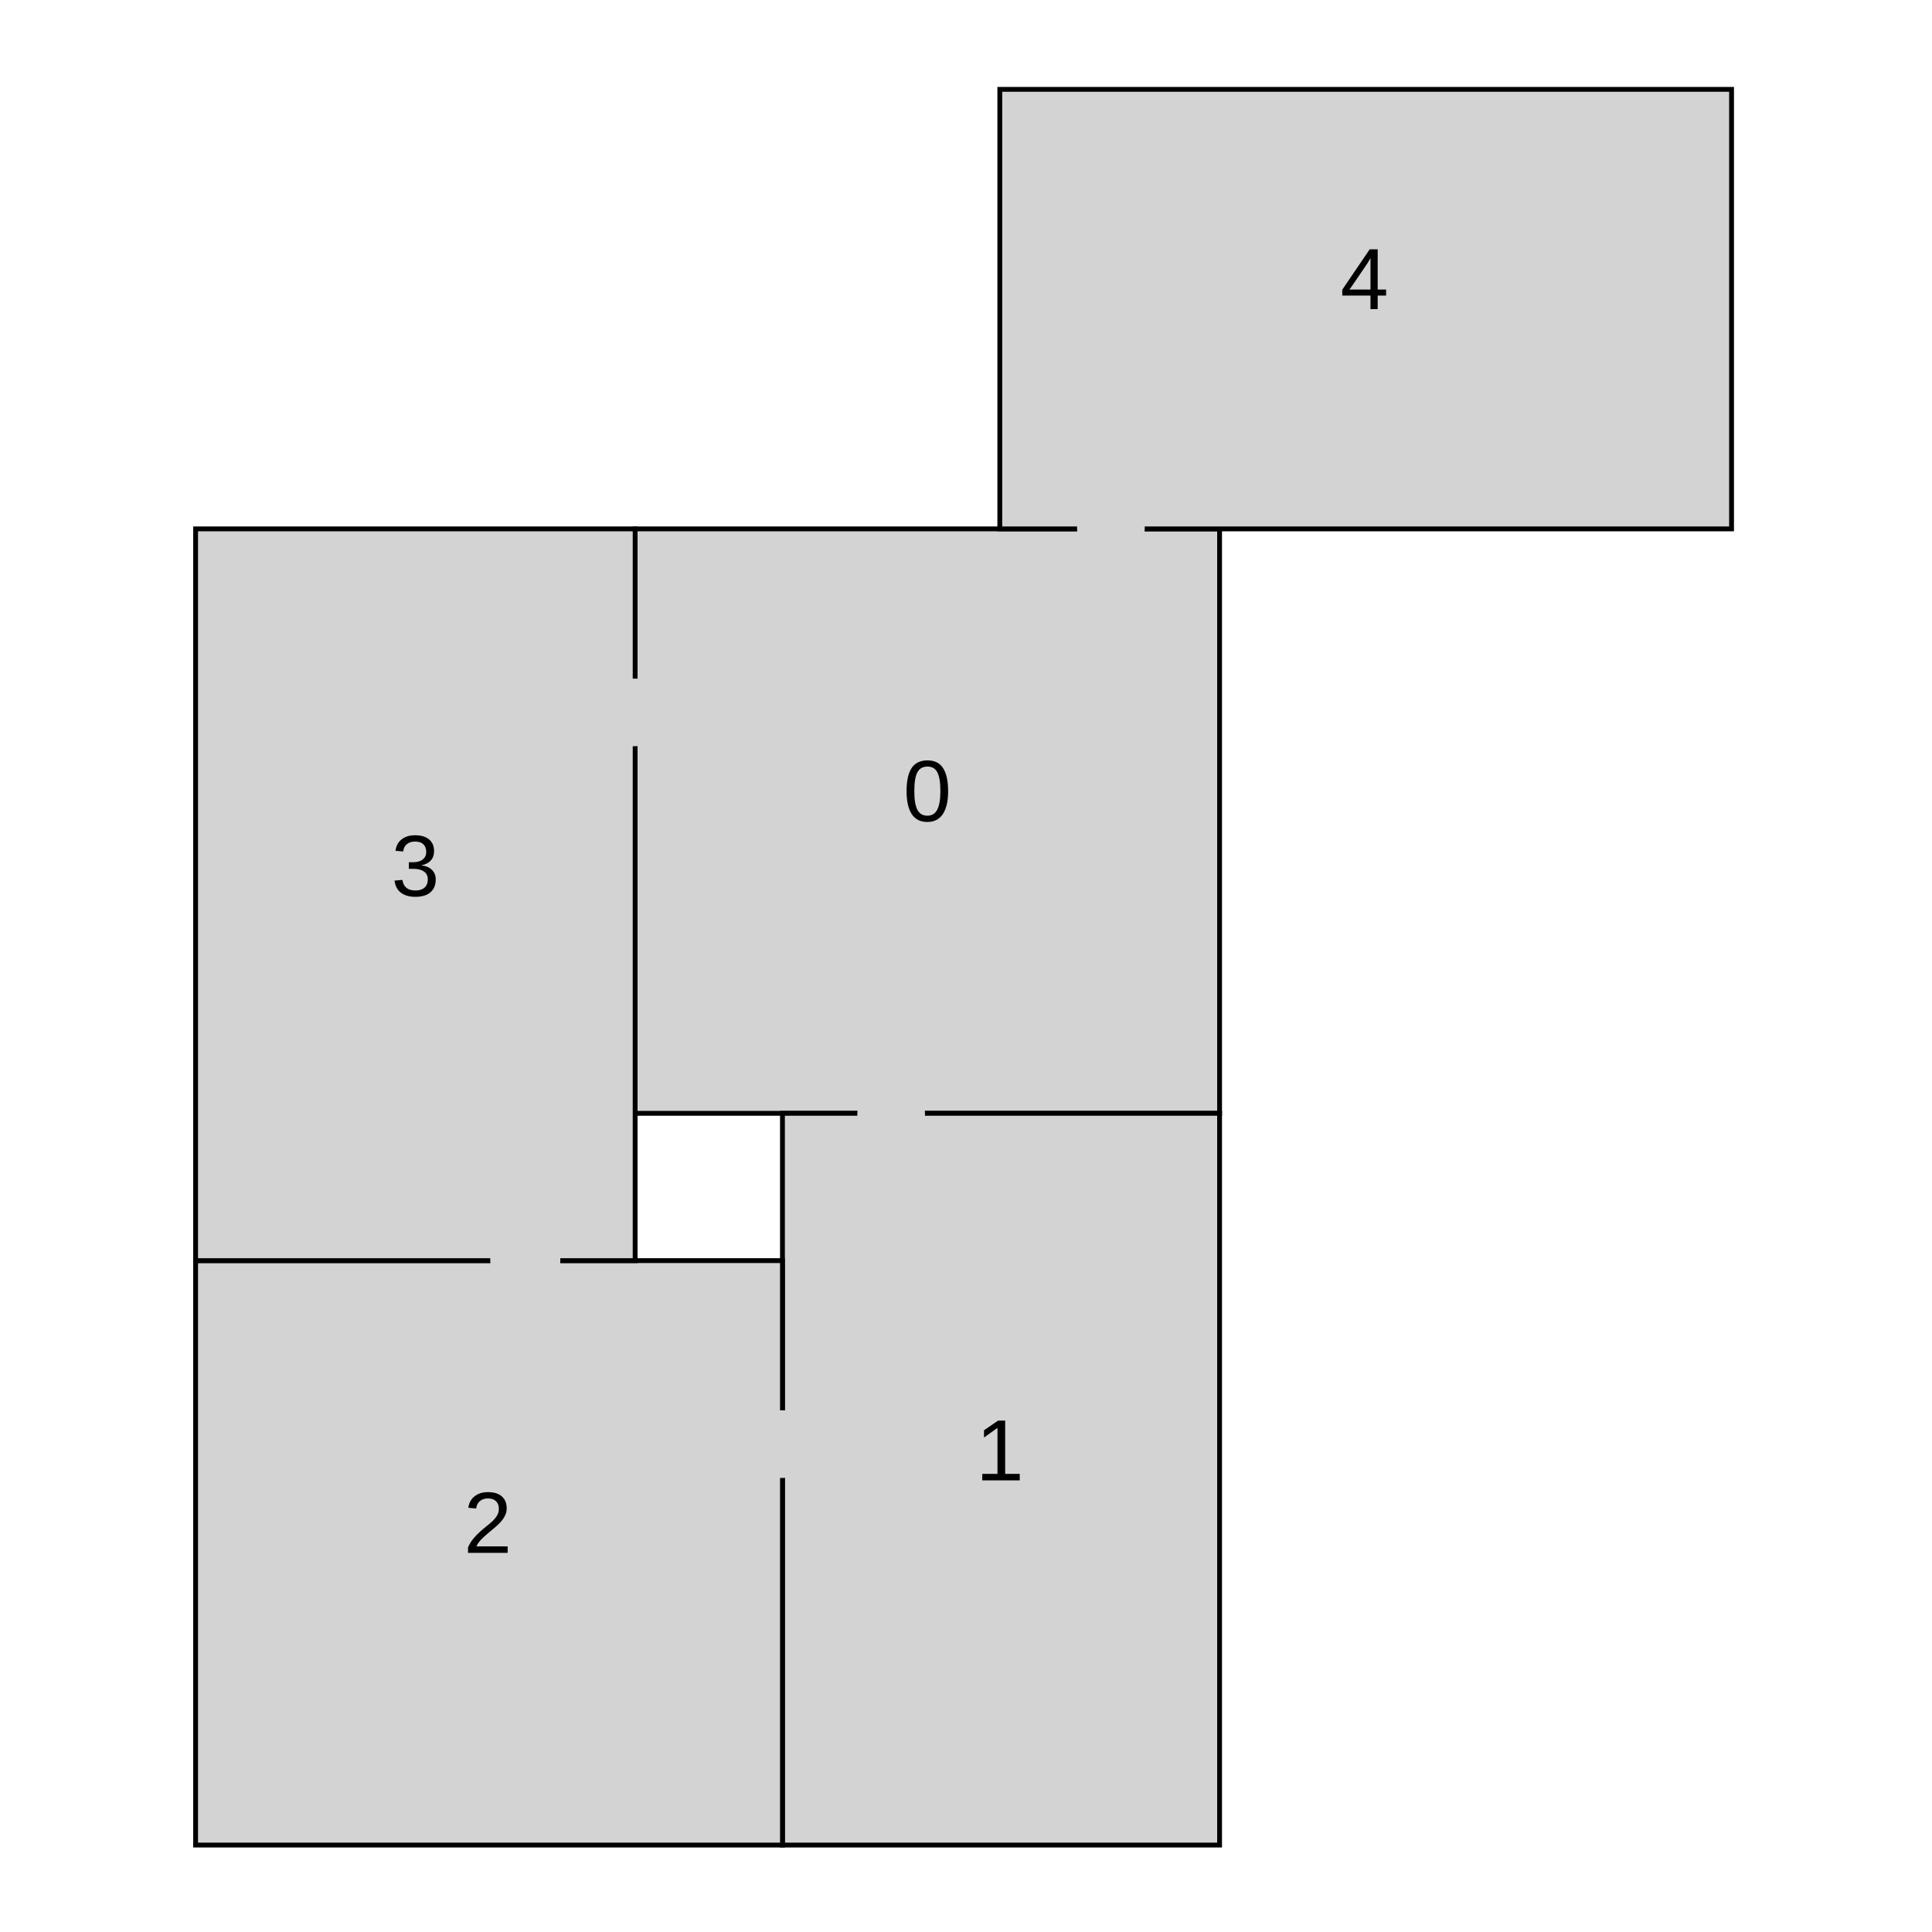
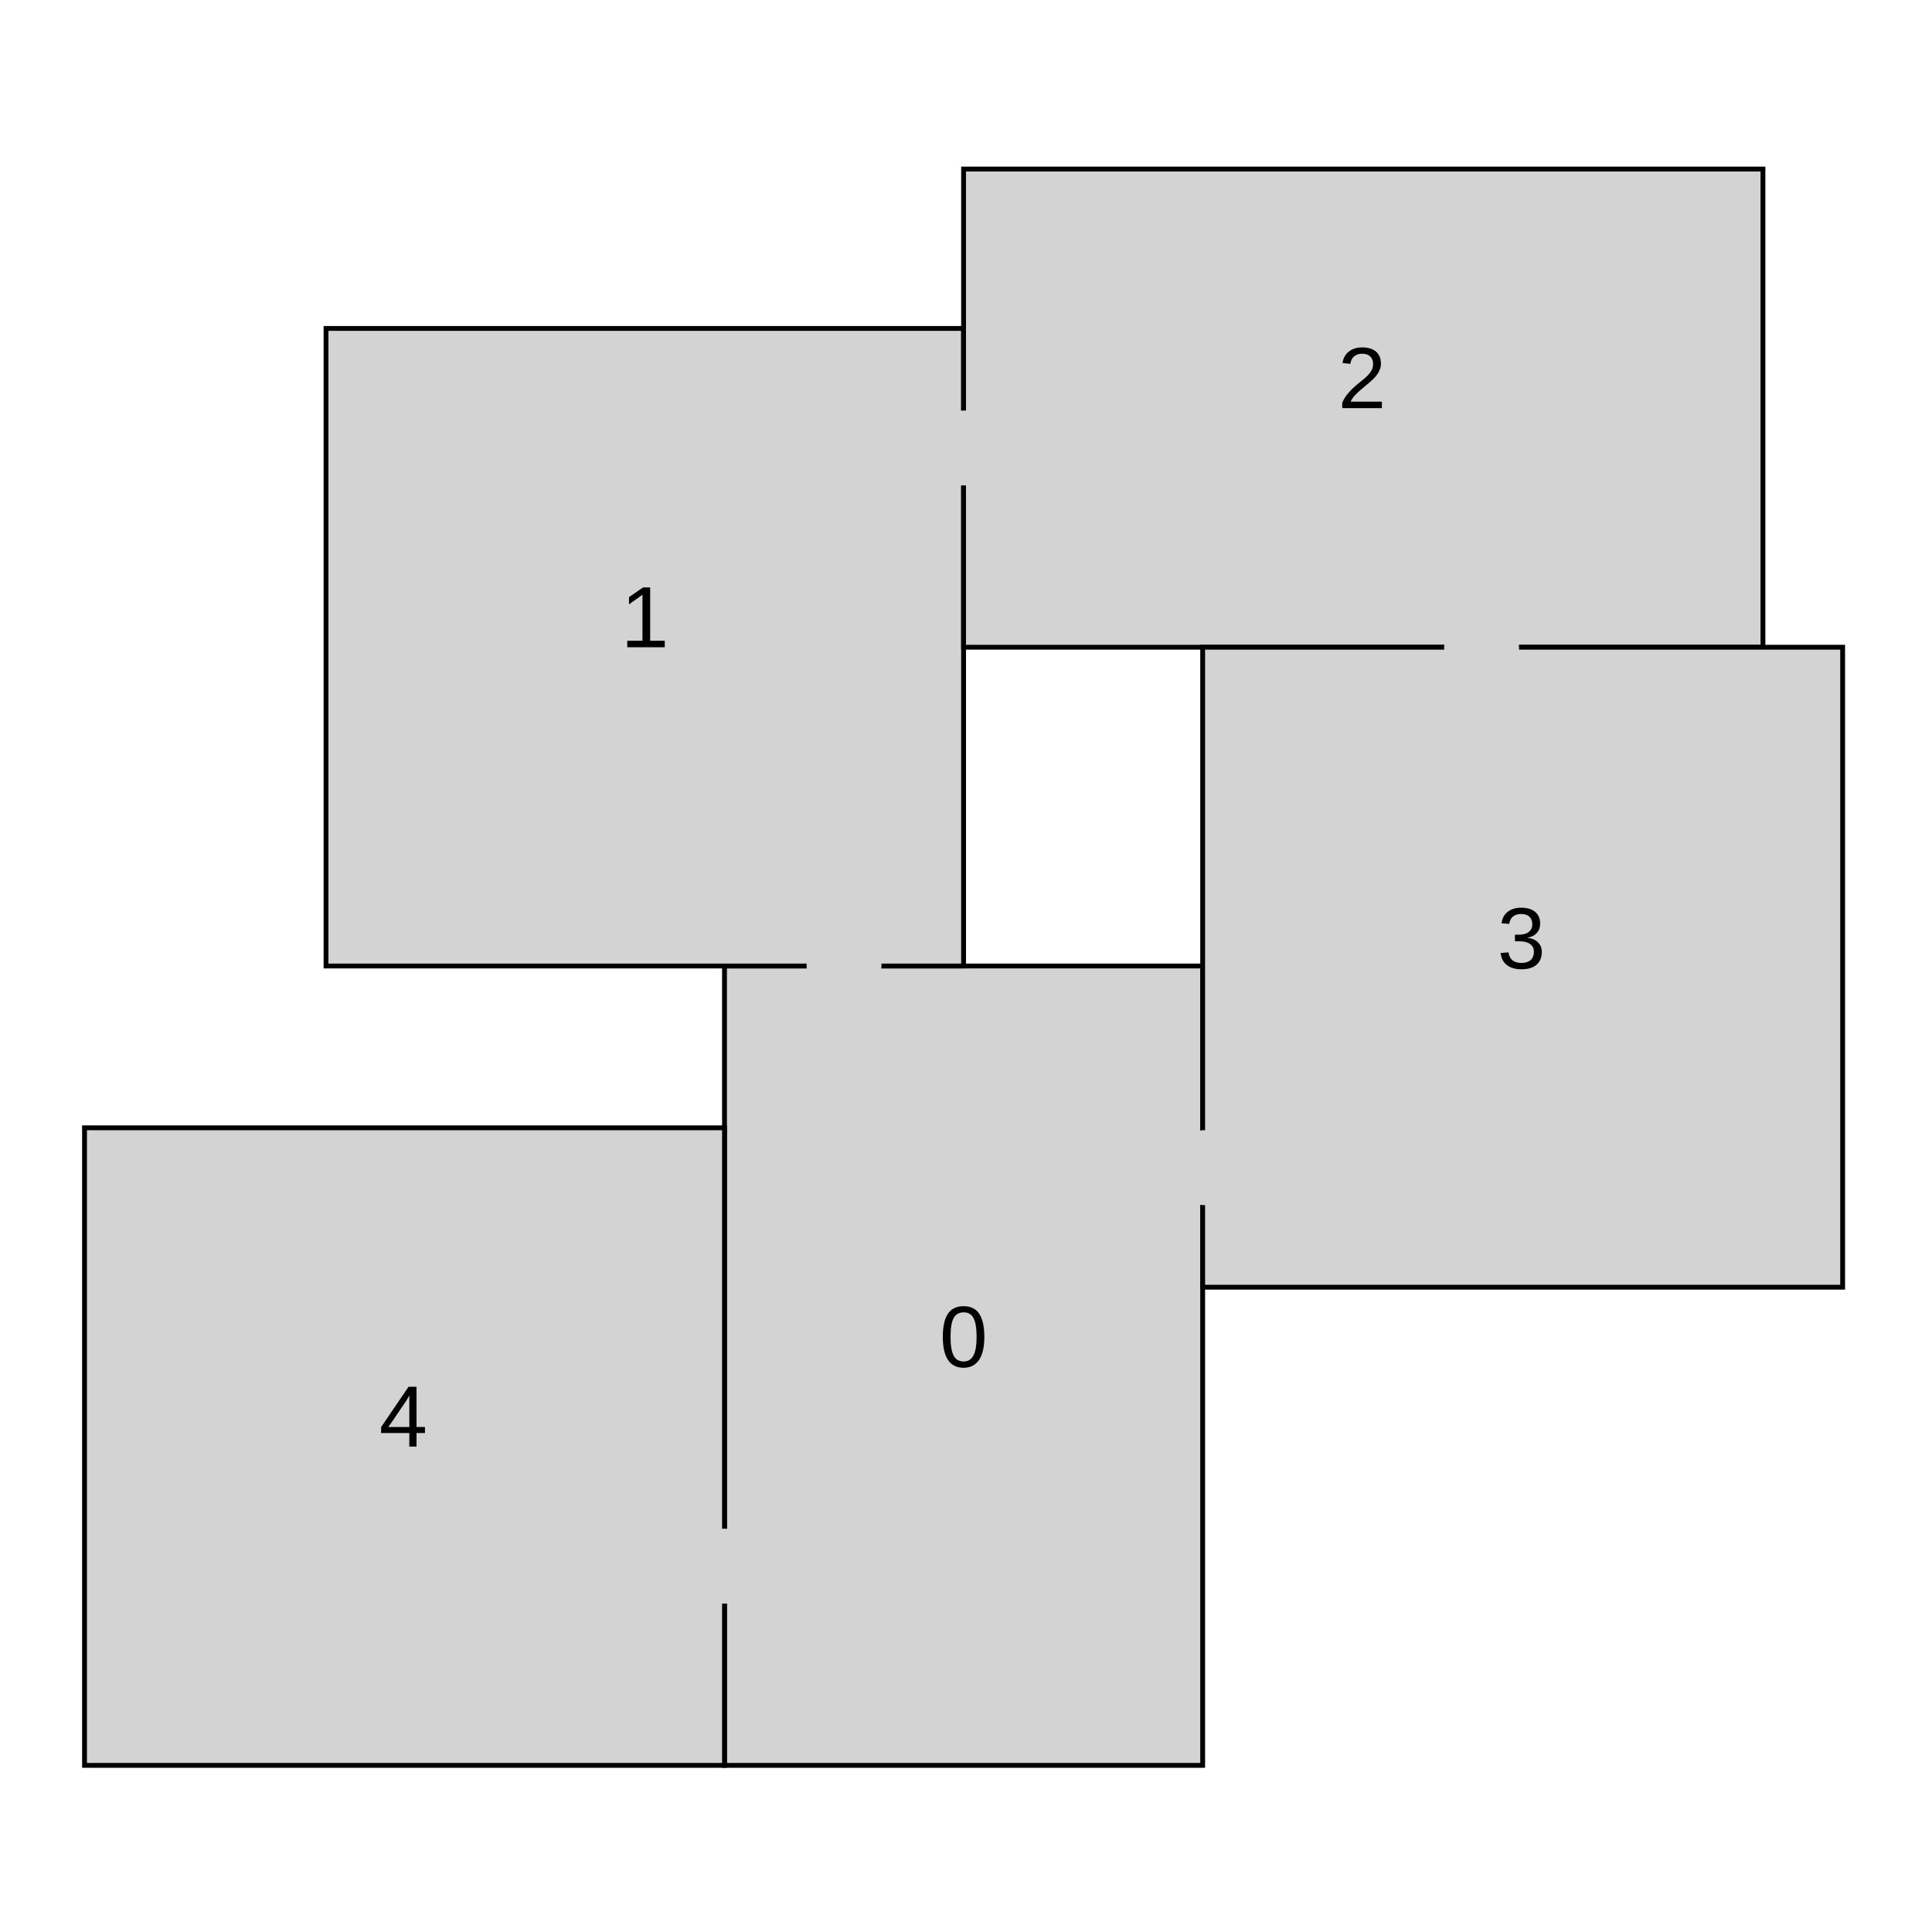
<svg xmlns="http://www.w3.org/2000/svg" viewBox="0 0 800 800">
-   <polygon points="263,461 263,219 505,219 505,461 " style="fill:rgb(211,211,211);stroke:rgb(211,211,211)" />
-   <path d="M 505 219 L 505 461 L 384 461 M 354 461 L 263 461 L 263 310 M 263 280 L 263 219 L 445 219 M 475 219 L 505 219 " fill="none" stroke="black" stroke-linecap="square" stroke-width="2" />
-   <text x="384" y="340" alignment-baseline="middle" text-anchor="middle" style="font-family: arial;" font-size="36">0</text>
-   <polygon points="324,764 324,461 505,461 505,764 " style="fill:rgb(211,211,211);stroke:rgb(211,211,211)" />
-   <path d="M 505 461 L 505 764 L 324 764 L 324 613 M 324 583 L 324 461 L 354 461 M 384 461 L 505 461 " fill="none" stroke="black" stroke-linecap="square" stroke-width="2" />
-   <text x="414" y="613" alignment-baseline="middle" text-anchor="middle" style="font-family: arial;" font-size="36">1</text>
-   <polygon points="81,764 81,522 324,522 324,764 " style="fill:rgb(211,211,211);stroke:rgb(211,211,211)" />
-   <path d="M 324 613 L 324 764 L 81 764 L 81 522 L 202 522 M 233 522 L 324 522 L 324 583 M 324 613 " fill="none" stroke="black" stroke-linecap="square" stroke-width="2" />
-   <text x="202" y="643" alignment-baseline="middle" text-anchor="middle" style="font-family: arial;" font-size="36">2</text>
-   <polygon points="81,522 81,219 263,219 263,522 " style="fill:rgb(211,211,211);stroke:rgb(211,211,211)" />
-   <path d="M 263 310 L 263 522 L 233 522 M 202 522 L 81 522 L 81 219 L 263 219 L 263 280 M 263 310 " fill="none" stroke="black" stroke-linecap="square" stroke-width="2" />
-   <text x="172" y="371" alignment-baseline="middle" text-anchor="middle" style="font-family: arial;" font-size="36">3</text>
-   <polygon points="414,37 717,37 717,219 414,219 " style="fill:rgb(211,211,211);stroke:rgb(211,211,211)" />
-   <path d="M 445 219 L 414 219 L 414 37 L 717 37 L 717 219 L 475 219 M 445 219 " fill="none" stroke="black" stroke-linecap="square" stroke-width="2" />
-   <text x="565" y="128" alignment-baseline="middle" text-anchor="middle" style="font-family: arial;" font-size="36">4</text>
+   <polygon points="300,731 300,400 498,400 498,731 " style="fill:rgb(211,211,211);stroke:rgb(211,211,211)" />
+   <path d="M 498 500 L 498 731 L 300 731 L 300 665 M 300 632 L 300 400 L 333 400 M 366 400 L 498 400 L 498 467 M 498 500 " fill="none" stroke="black" stroke-linecap="square" stroke-width="2" />
+   <text x="399" y="566" alignment-baseline="middle" text-anchor="middle" style="font-family: arial;" font-size="36">0</text>
+   <polygon points="135,400 135,136 399,136 399,400 " style="fill:rgb(211,211,211);stroke:rgb(211,211,211)" />
+   <path d="M 399 202 L 399 400 L 366 400 M 333 400 L 135 400 L 135 136 L 399 136 L 399 169 M 399 202 " fill="none" stroke="black" stroke-linecap="square" stroke-width="2" />
+   <text x="267" y="268" alignment-baseline="middle" text-anchor="middle" style="font-family: arial;" font-size="36">1</text>
+   <polygon points="399,70 730,70 730,268 399,268 " style="fill:rgb(211,211,211);stroke:rgb(211,211,211)" />
+   <path d="M 597 268 L 399 268 L 399 202 M 399 169 L 399 70 L 730 70 L 730 268 L 630 268 M 597 268 " fill="none" stroke="black" stroke-linecap="square" stroke-width="2" />
+   <text x="564" y="169" alignment-baseline="middle" text-anchor="middle" style="font-family: arial;" font-size="36">2</text>
+   <polygon points="498,533 498,268 763,268 763,533 " style="fill:rgb(211,211,211);stroke:rgb(211,211,211)" />
+   <path d="M 763 268 L 763 533 L 498 533 L 498 500 M 498 467 L 498 268 L 597 268 M 630 268 L 763 268 " fill="none" stroke="black" stroke-linecap="square" stroke-width="2" />
+   <text x="630" y="401" alignment-baseline="middle" text-anchor="middle" style="font-family: arial;" font-size="36">3</text>
+   <polygon points="35,731 35,467 300,467 300,731 " style="fill:rgb(211,211,211);stroke:rgb(211,211,211)" />
+   <path d="M 300 665 L 300 731 L 35 731 L 35 467 L 300 467 L 300 632 M 300 665 " fill="none" stroke="black" stroke-linecap="square" stroke-width="2" />
+   <text x="167" y="599" alignment-baseline="middle" text-anchor="middle" style="font-family: arial;" font-size="36">4</text>
</svg>
